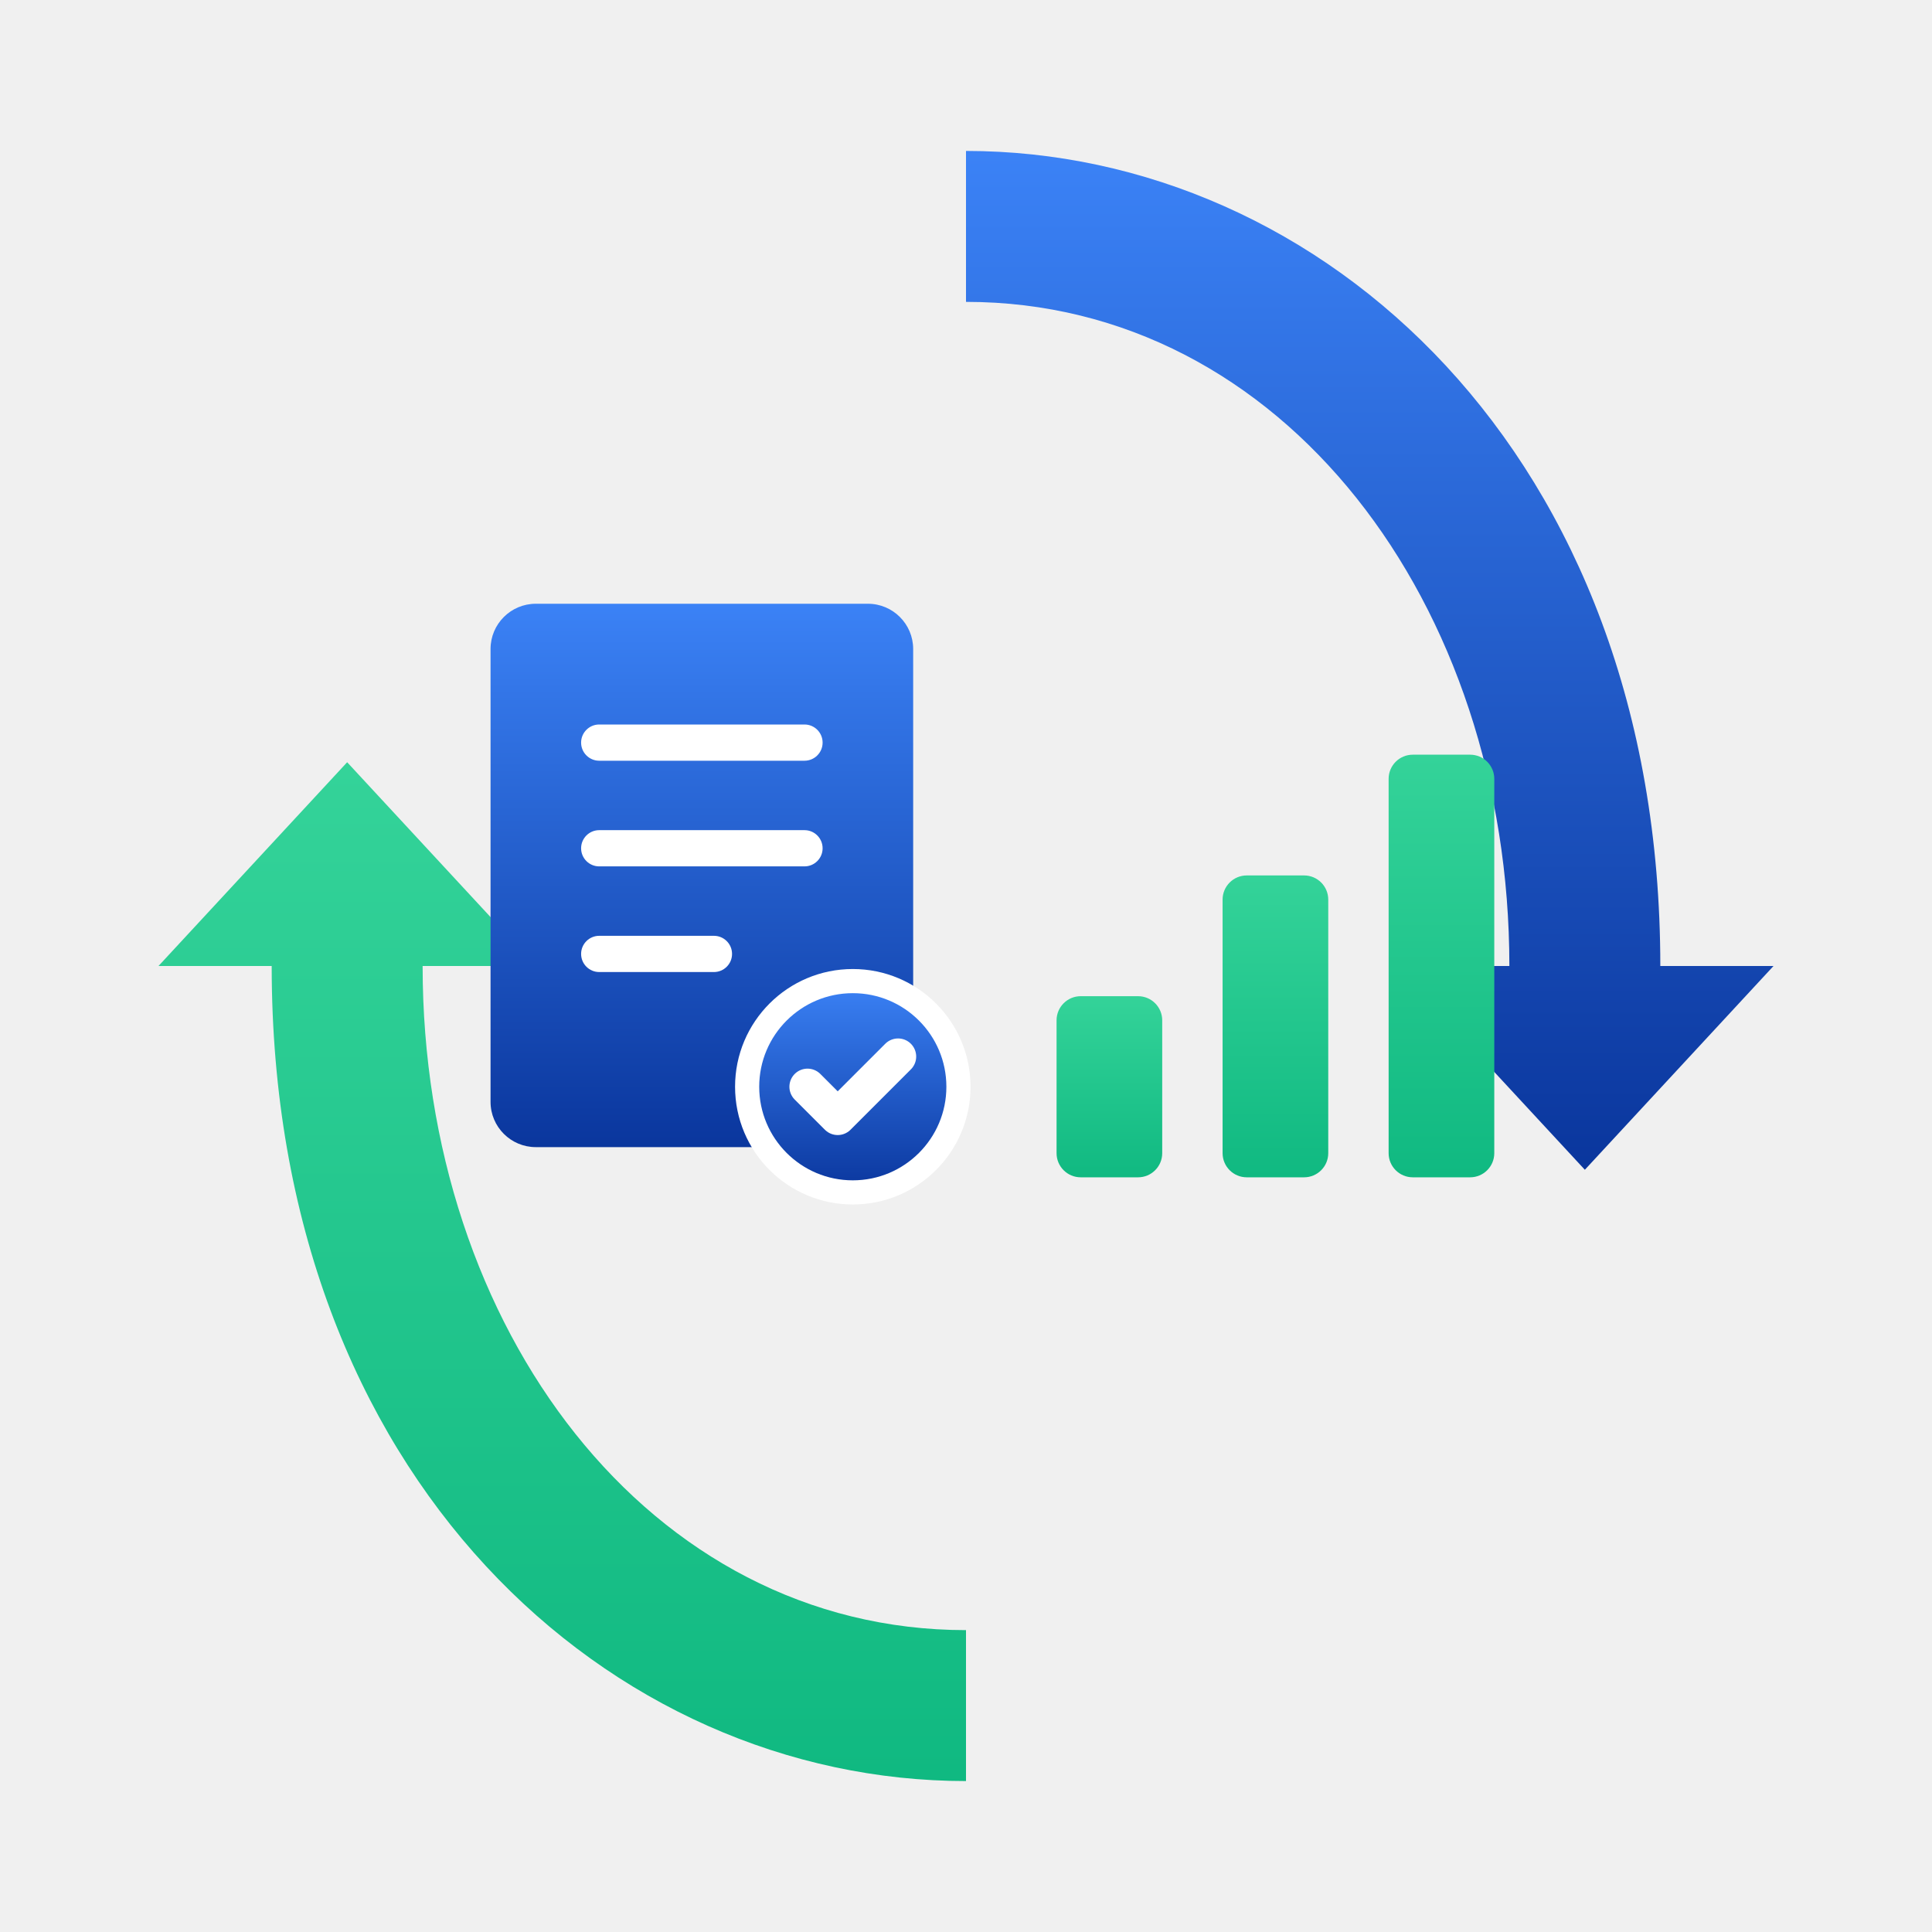
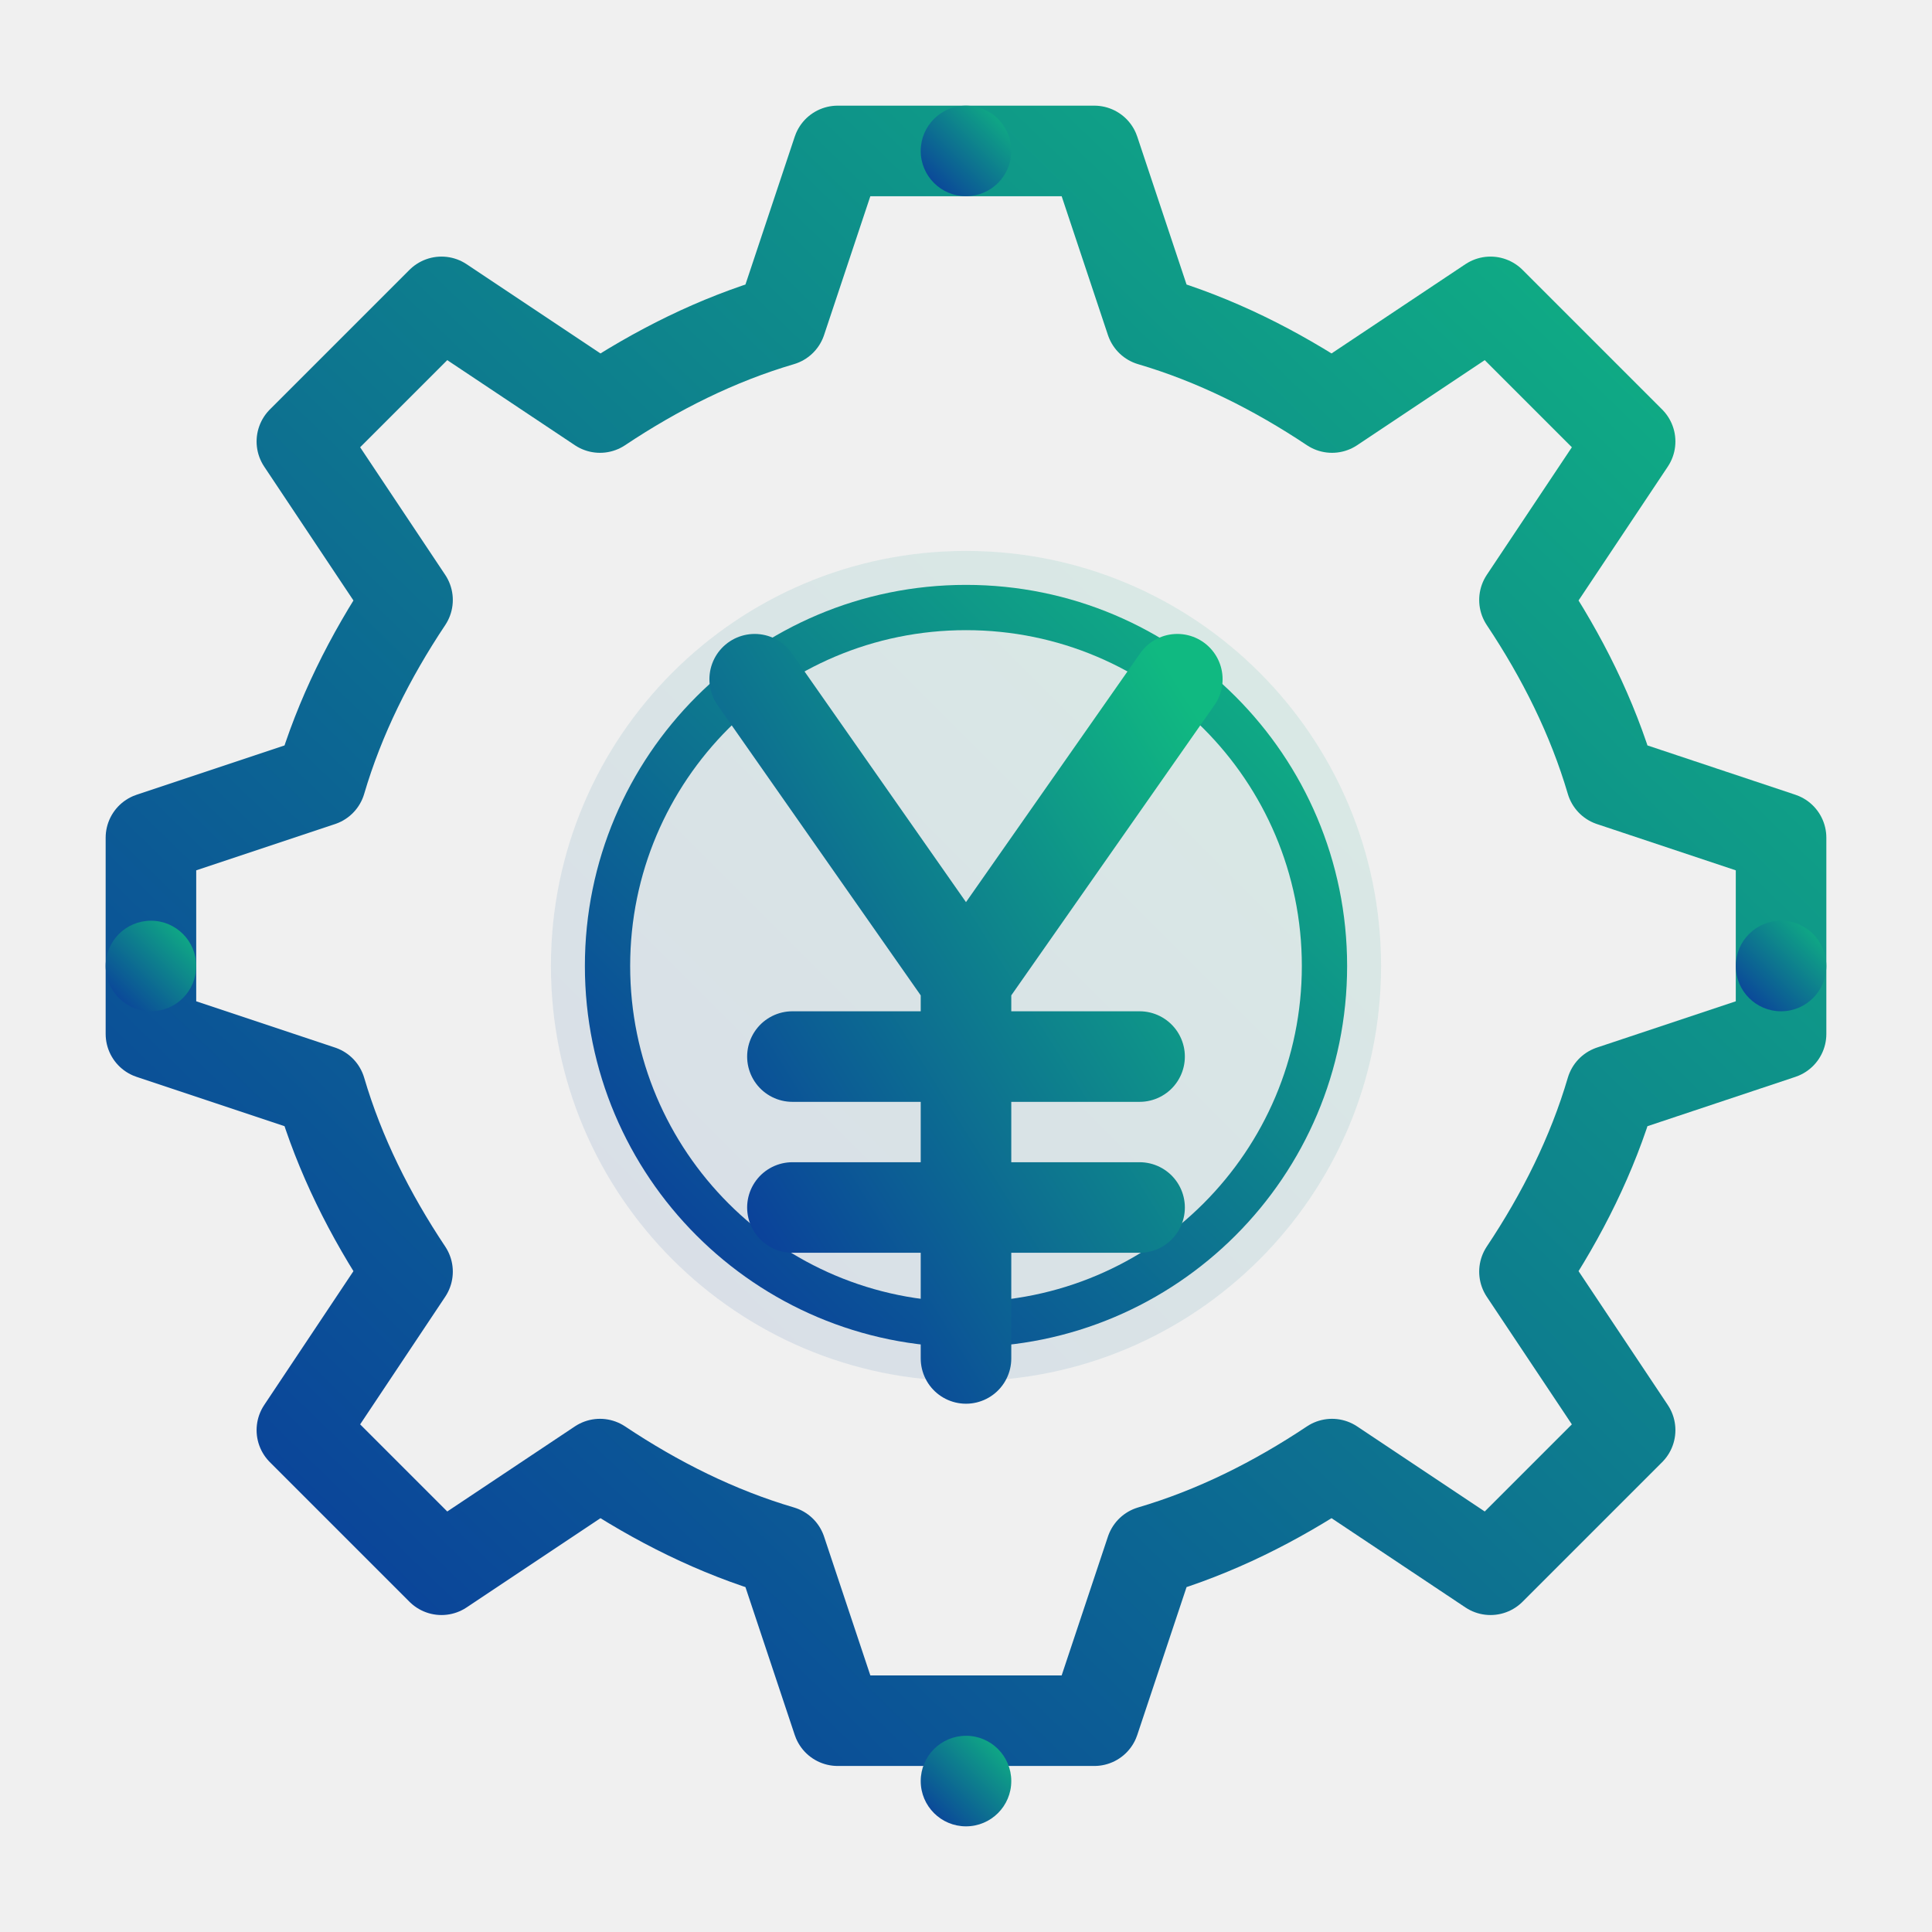
<svg xmlns="http://www.w3.org/2000/svg" viewBox="0 0 512 512">
  <defs>
+     <linearGradient id="brandGrad" x1="0%" y1="100%" x2="100%" y2="0%">
+       <stop offset="0%" style="stop-color:#0A369D;stop-opacity:1" />
+       <stop offset="100%" style="stop-color:#10B981;stop-opacity:1" />
+     </linearGradient>
    <linearGradient id="blueGradLogo" x1="0%" y1="100%" x2="0%" y2="0%">
      <stop offset="0%" style="stop-color:#0A369D;stop-opacity:1" />
      <stop offset="100%" style="stop-color:#3B82F6;stop-opacity:1" />
    </linearGradient>
    <linearGradient id="greenGradLogo" x1="0%" y1="100%" x2="0%" y2="0%">
      <stop offset="0%" style="stop-color:#10B981;stop-opacity:1" />
      <stop offset="100%" style="stop-color:#34D399;stop-opacity:1" />
    </linearGradient>
  </defs>
-   <path d="M256 40 C 350 40, 440 120, 440 256 L 470 256 L 420 310 L 370 256 L 400 256 C 400 160, 340 80, 256 80 L 256 40 Z" fill="url(#blueGradLogo)" />
-   <path d="M256 472 C 162 472, 72 392, 72 256 L 42 256 L 92 202 L 142 256 L 112 256 C 112 352, 172 432, 256 432 L 256 472 Z" fill="url(#greenGradLogo)" />
-   <g transform="translate(130, 160) scale(0.8)">
-     <rect x="0" y="0" width="140" height="180" rx="15" fill="url(#blueGradLogo)" />
-     <rect x="30" y="40" width="80" height="12" rx="6" fill="#FFFFFF" />
-     <rect x="30" y="75" width="80" height="12" rx="6" fill="#FFFFFF" />
-     <rect x="30" y="110" width="50" height="12" rx="6" fill="#FFFFFF" />
-     <circle cx="120" cy="160" r="35" fill="url(#blueGradLogo)" stroke="#FFFFFF" stroke-width="8" />
-     <path d="M105 160 L 115 170 L 135 150" stroke="#FFFFFF" stroke-width="12" fill="none" stroke-linecap="round" stroke-linejoin="round" />
-   </g>
-   <g transform="translate(280, 200) scale(0.8)">
-     <rect x="0" y="80" width="35" height="60" rx="8" fill="url(#greenGradLogo)" />
-     <rect x="55" y="40" width="35" height="100" rx="8" fill="url(#greenGradLogo)" />
-     <rect x="110" y="0" width="35" height="140" rx="8" fill="url(#greenGradLogo)" />
-   </g>
+   <path d="M256 40 L 290 40 L 305 85 C 322 90, 338 98, 353 108 L 395 80 L 432 117 L 404 159 C 414 174, 422 190, 427 207 L 472 222 L 472 274 L 427 289 C 422 306, 414 322, 404 337 L 432 379 L 395 416 L 353 388 C 338 398, 322 406, 305 411 L 290 456 L 222 456 L 207 411 C 190 406, 174 398, 159 388 L 117 416 L 80 379 L 108 337 C 98 322, 90 306, 85 289 L 40 274 L 40 222 L 85 207 C 90 190, 98 174, 108 159 L 80 117 L 117 80 L 159 108 C 174 98, 190 90, 207 85 L 222 40 Z" fill="none" stroke="url(#brandGrad)" stroke-width="24" stroke-linejoin="round" />
+   <circle cx="256" cy="256" r="110" fill="url(#brandGrad)" opacity="0.1" />
+   <circle cx="256" cy="256" r="95" fill="none" stroke="url(#brandGrad)" stroke-width="12" />
+   <path d="M200 180 L 256 260 L 312 180 M210 280 L 302 280 M210 320 L 302 320 M256 260 L 256 360" fill="none" stroke="url(#brandGrad)" stroke-width="24" stroke-linecap="round" stroke-linejoin="round" />
+   <circle cx="256" cy="40" r="12" fill="url(#brandGrad)" />
+   <circle cx="256" cy="472" r="12" fill="url(#brandGrad)" />
+   <circle cx="40" cy="256" r="12" fill="url(#brandGrad)" />
+   <circle cx="472" cy="256" r="12" fill="url(#brandGrad)" />
</svg>
